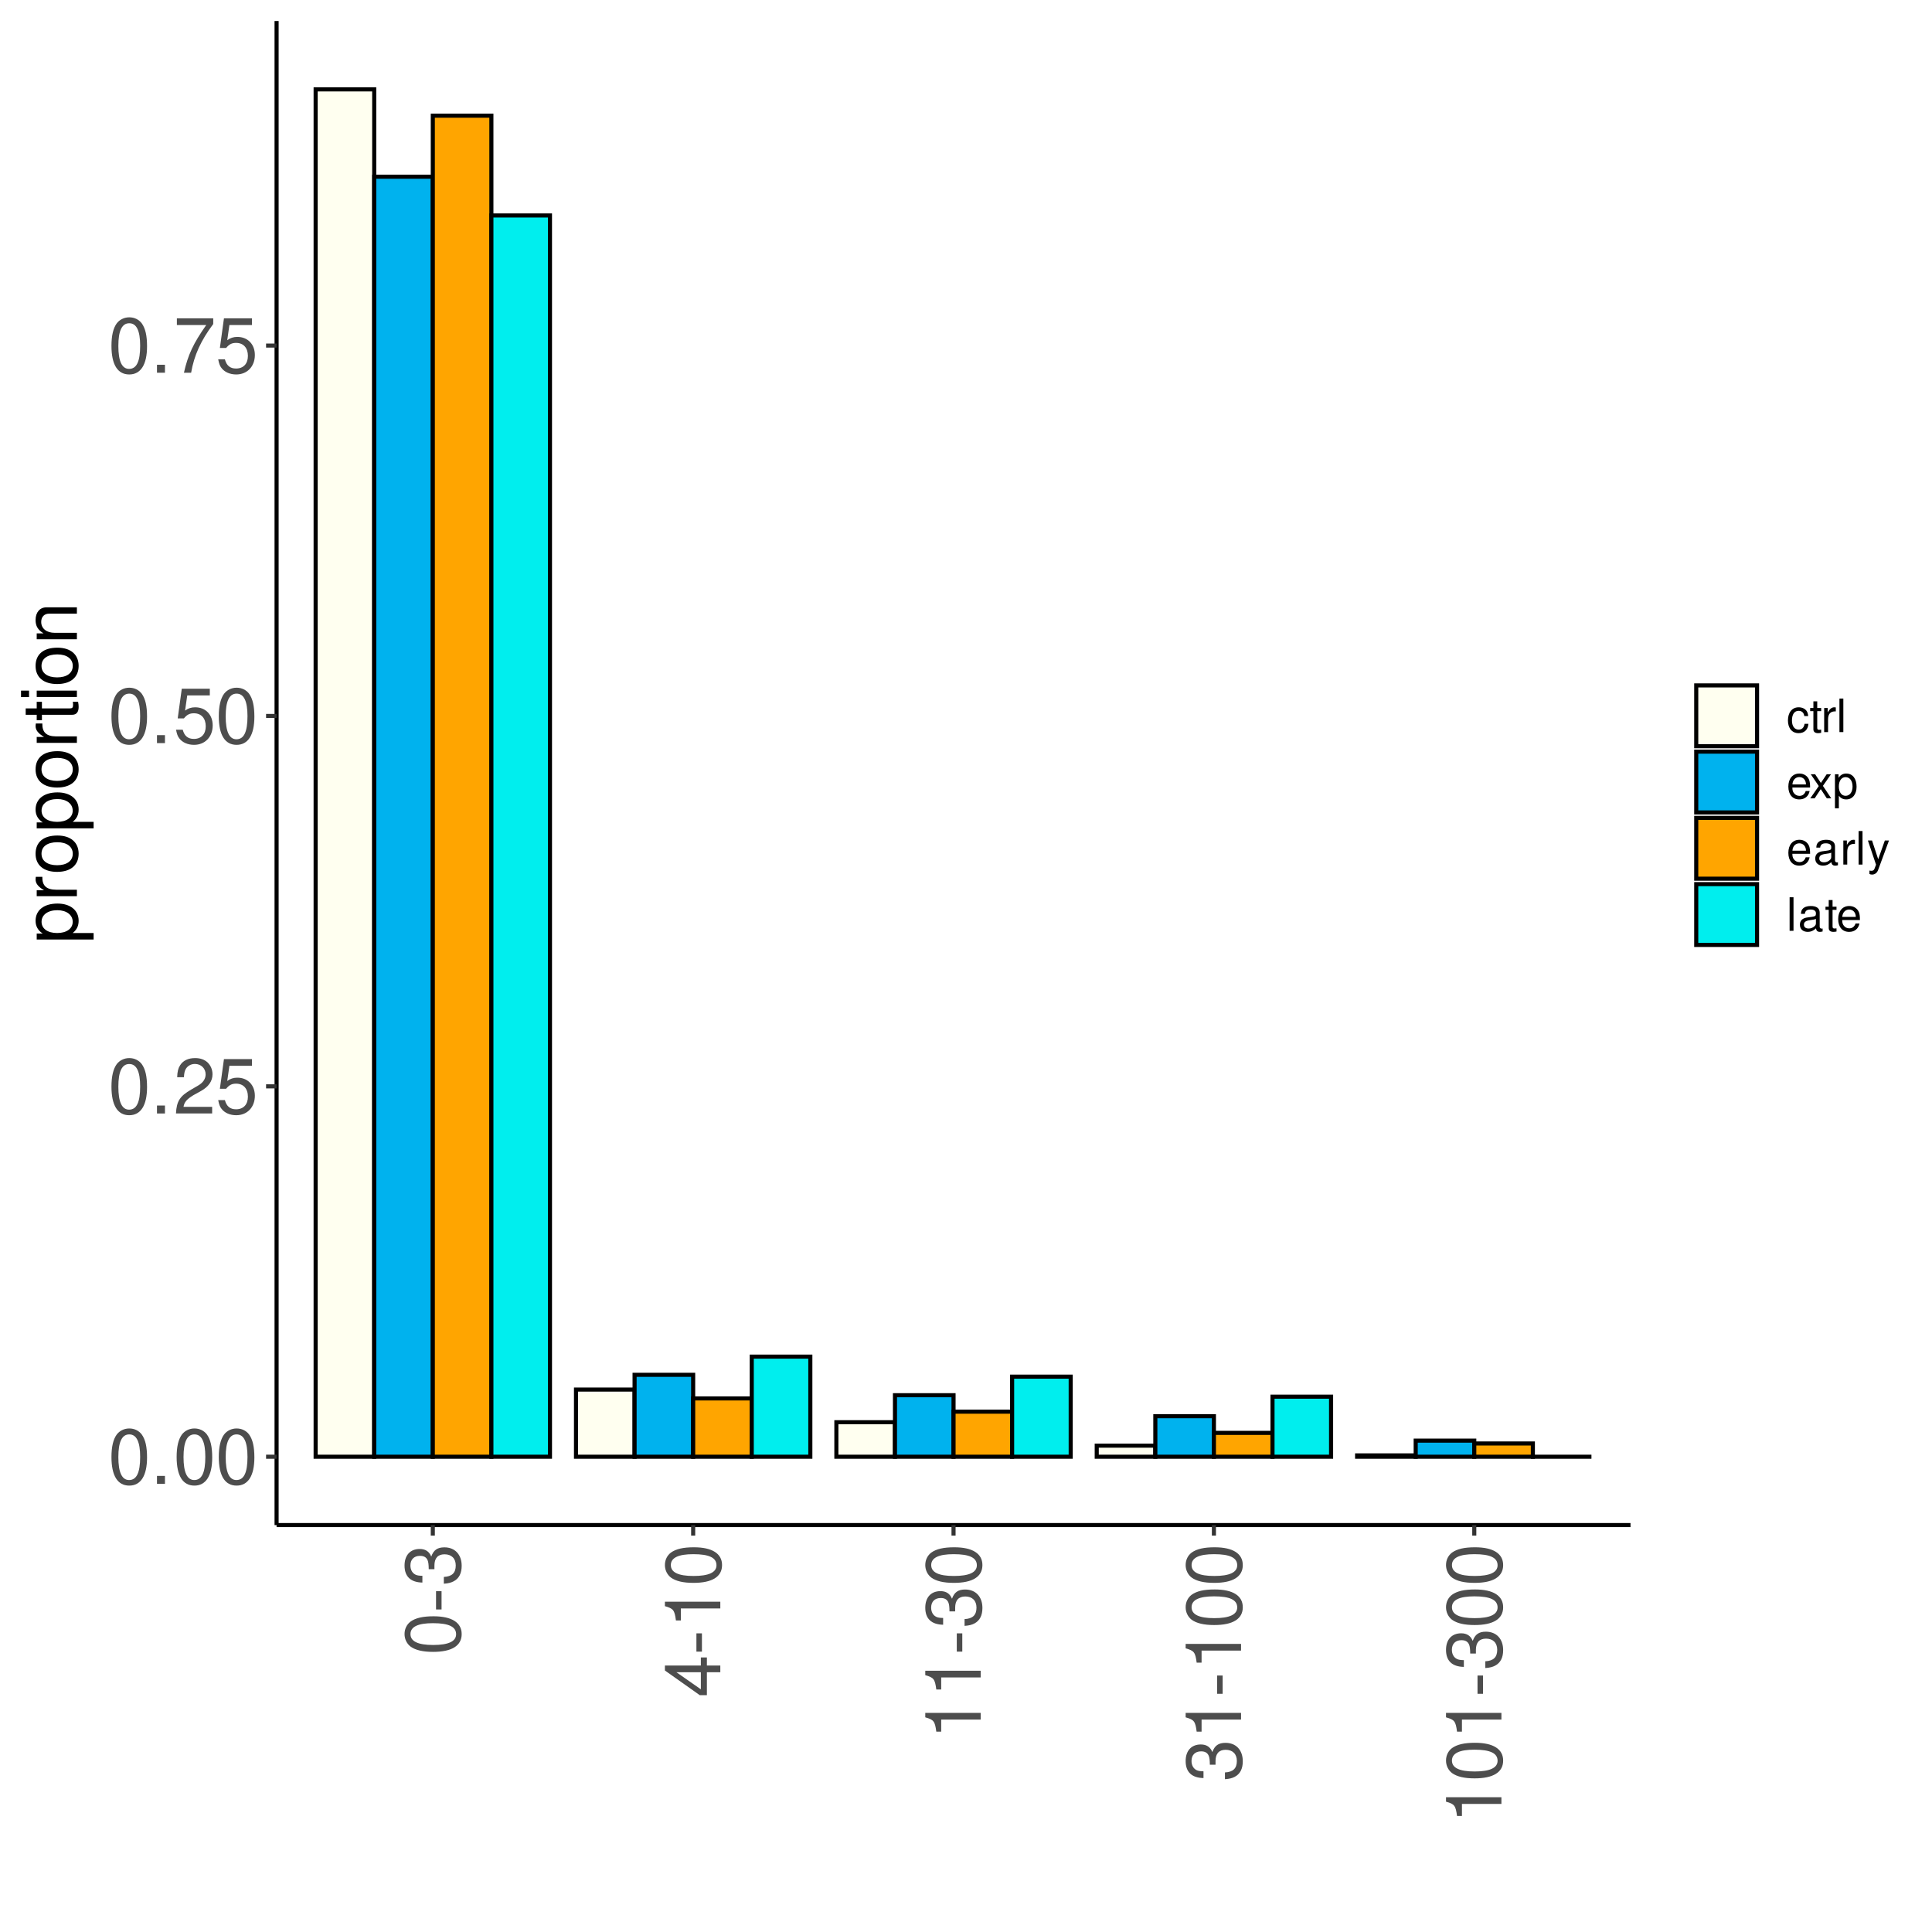
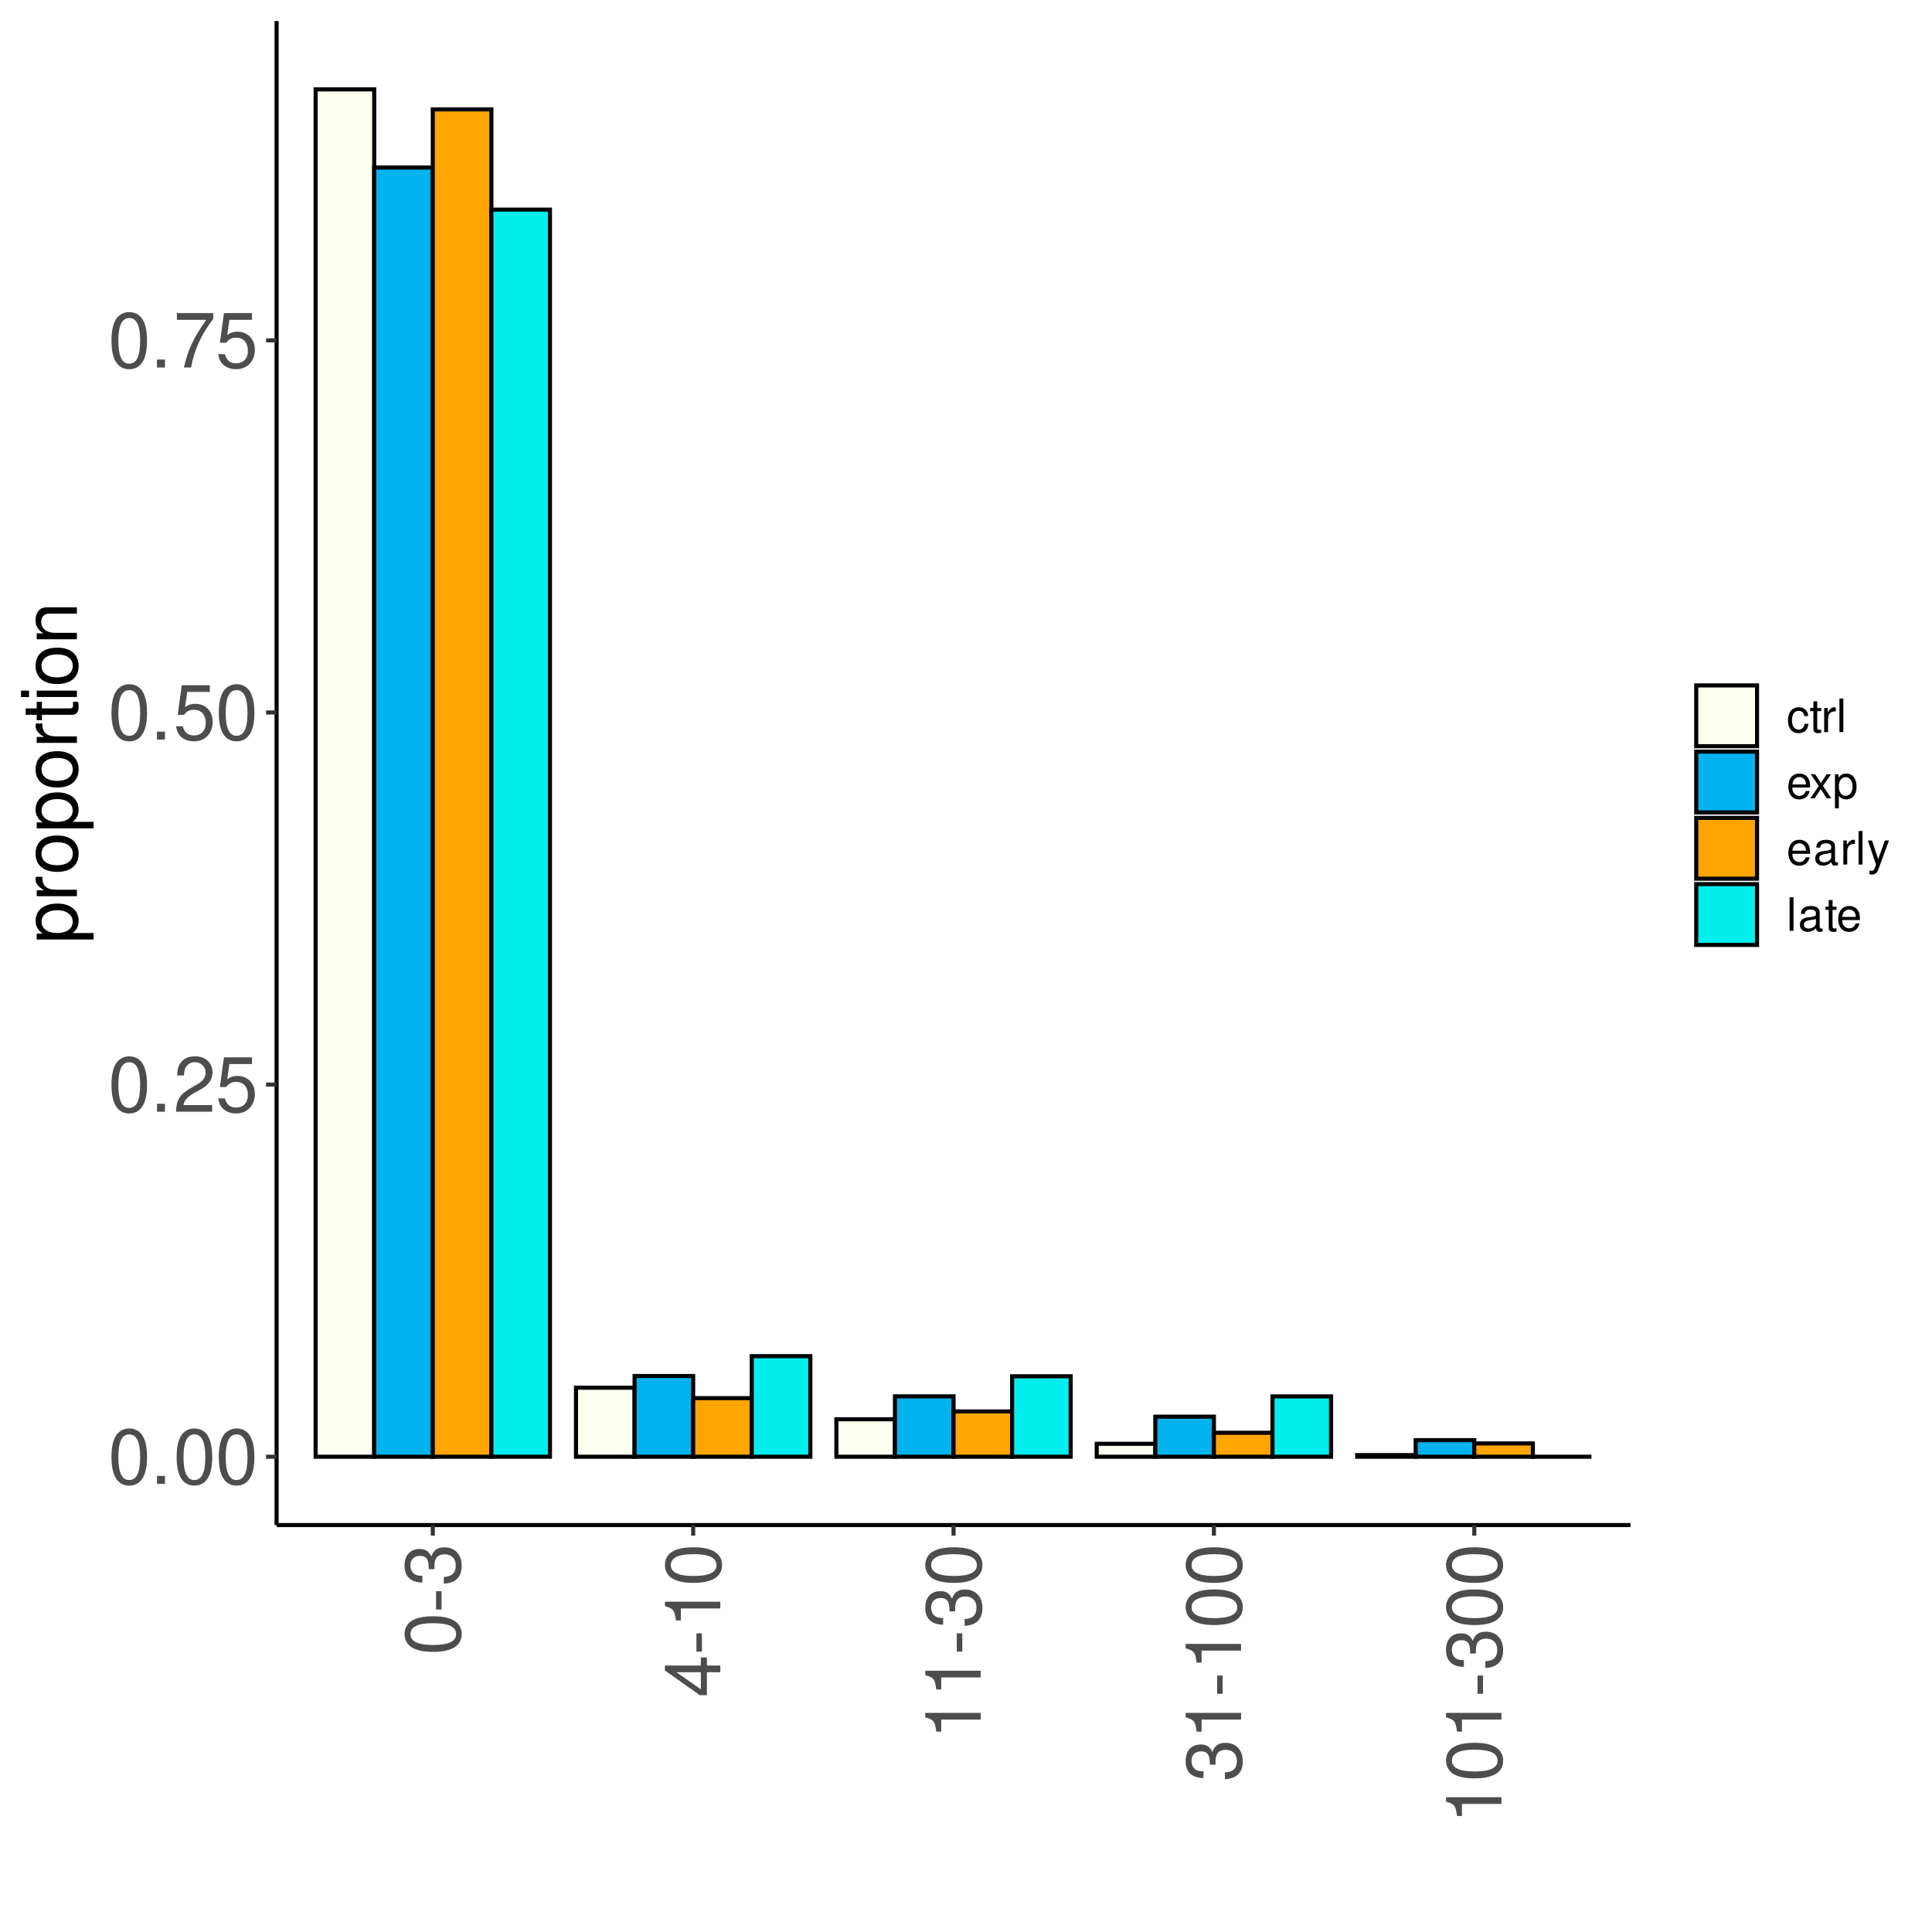
<svg xmlns="http://www.w3.org/2000/svg" xmlns:xlink="http://www.w3.org/1999/xlink" width="504pt" height="504pt" viewBox="0 0 504 504" version="1.1">
  <defs>
    <g>
      <symbol overflow="visible" id="glyph0-0">
        <path style="stroke:none;" d="" />
      </symbol>
      <symbol overflow="visible" id="glyph0-1">
        <path style="stroke:none;" d="M 5.5 -14.453 C 4.188 -14.453 2.984 -13.859 2.234 -12.875 C 1.312 -11.594 0.859 -9.688 0.859 -7 C 0.859 -2.125 2.453 0.453 5.5 0.453 C 8.5 0.453 10.141 -2.125 10.141 -6.875 C 10.141 -9.688 9.703 -11.562 8.766 -12.875 C 8.016 -13.875 6.844 -14.453 5.5 -14.453 Z M 5.5 -12.906 C 7.406 -12.906 8.344 -10.953 8.344 -7.047 C 8.344 -2.922 7.422 -1 5.453 -1 C 3.594 -1 2.656 -3 2.656 -6.984 C 2.656 -10.953 3.594 -12.906 5.5 -12.906 Z M 5.5 -12.906 " />
      </symbol>
      <symbol overflow="visible" id="glyph0-2">
        <path style="stroke:none;" d="M 3.812 -2.078 L 1.734 -2.078 L 1.734 0 L 3.812 0 Z M 3.812 -2.078 " />
      </symbol>
      <symbol overflow="visible" id="glyph0-3">
        <path style="stroke:none;" d="M 10.125 -1.734 L 2.656 -1.734 C 2.844 -2.938 3.484 -3.703 5.219 -4.766 L 7.219 -5.875 C 9.203 -6.984 10.219 -8.453 10.219 -10.234 C 10.219 -11.438 9.734 -12.562 8.906 -13.344 C 8.062 -14.094 7.016 -14.453 5.688 -14.453 C 3.875 -14.453 2.547 -13.812 1.766 -12.578 C 1.266 -11.812 1.047 -10.922 1 -9.453 L 2.766 -9.453 C 2.812 -10.438 2.938 -11.016 3.188 -11.5 C 3.641 -12.375 4.562 -12.922 5.625 -12.922 C 7.219 -12.922 8.422 -11.766 8.422 -10.203 C 8.422 -9.047 7.766 -8.047 6.5 -7.312 L 4.656 -6.234 C 1.703 -4.547 0.844 -3.188 0.688 -0.016 L 10.125 -0.016 Z M 10.125 -1.734 " />
      </symbol>
      <symbol overflow="visible" id="glyph0-4">
        <path style="stroke:none;" d="M 9.516 -14.188 L 2.203 -14.188 L 1.141 -6.453 L 2.766 -6.453 C 3.578 -7.438 4.266 -7.781 5.375 -7.781 C 7.281 -7.781 8.453 -6.484 8.453 -4.375 C 8.453 -2.344 7.281 -1.094 5.359 -1.094 C 3.812 -1.094 2.875 -1.875 2.453 -3.484 L 0.703 -3.484 C 0.938 -2.312 1.141 -1.766 1.562 -1.234 C 2.359 -0.156 3.797 0.453 5.406 0.453 C 8.266 0.453 10.266 -1.625 10.266 -4.625 C 10.266 -7.422 8.406 -9.344 5.688 -9.344 C 4.688 -9.344 3.875 -9.078 3.062 -8.484 L 3.625 -12.438 L 9.516 -12.438 Z M 9.516 -14.188 " />
      </symbol>
      <symbol overflow="visible" id="glyph0-5">
        <path style="stroke:none;" d="M 10.406 -14.188 L 0.922 -14.188 L 0.922 -12.438 L 8.578 -12.438 C 5.203 -7.625 3.812 -4.656 2.766 0 L 4.641 0 C 5.422 -4.547 7.203 -8.438 10.406 -12.703 Z M 10.406 -14.188 " />
      </symbol>
      <symbol overflow="visible" id="glyph1-0">
        <path style="stroke:none;" d="" />
      </symbol>
      <symbol overflow="visible" id="glyph1-1">
        <path style="stroke:none;" d="M -14.453 -5.5 C -14.453 -4.188 -13.859 -2.984 -12.875 -2.234 C -11.594 -1.312 -9.688 -0.859 -7 -0.859 C -2.125 -0.859 0.453 -2.453 0.453 -5.5 C 0.453 -8.5 -2.125 -10.141 -6.875 -10.141 C -9.688 -10.141 -11.562 -9.703 -12.875 -8.766 C -13.875 -8.016 -14.453 -6.844 -14.453 -5.5 Z M -12.906 -5.5 C -12.906 -7.406 -10.953 -8.344 -7.047 -8.344 C -2.922 -8.344 -1 -7.422 -1 -5.453 C -1 -3.594 -3 -2.656 -6.984 -2.656 C -10.953 -2.656 -12.906 -3.594 -12.906 -5.5 Z M -12.906 -5.5 " />
      </symbol>
      <symbol overflow="visible" id="glyph1-2">
        <path style="stroke:none;" d="M -6.234 -5.688 L -6.234 -0.922 L -4.797 -0.922 L -4.797 -5.688 Z M -6.234 -5.688 " />
      </symbol>
      <symbol overflow="visible" id="glyph1-3">
        <path style="stroke:none;" d="M -6.656 -4.422 L -6.656 -5.375 C -6.656 -7.297 -5.766 -8.312 -4.016 -8.312 C -2.203 -8.312 -1.094 -7.219 -1.094 -5.406 C -1.094 -3.453 -2.078 -2.516 -4.203 -2.406 L -4.203 -0.641 C -3.047 -0.719 -2.281 -0.922 -1.641 -1.266 C -0.234 -2 0.453 -3.375 0.453 -5.312 C 0.453 -8.234 -1.297 -10.125 -4.047 -10.125 C -5.875 -10.125 -6.875 -9.422 -7.484 -7.719 C -8.016 -9.047 -9.016 -9.703 -10.484 -9.703 C -12.953 -9.703 -14.453 -8.078 -14.453 -5.375 C -14.453 -2.516 -12.859 -1 -9.797 -0.938 L -9.797 -2.703 C -10.688 -2.719 -11.188 -2.797 -11.625 -3.016 C -12.438 -3.422 -12.922 -4.297 -12.922 -5.406 C -12.922 -6.953 -11.984 -7.906 -10.422 -7.906 C -9.406 -7.906 -8.781 -7.547 -8.438 -6.766 C -8.234 -6.281 -8.156 -5.641 -8.141 -4.422 Z M -6.656 -4.422 " />
      </symbol>
      <symbol overflow="visible" id="glyph1-4">
        <path style="stroke:none;" d="M -3.5 -6.547 L 0 -6.547 L 0 -8.297 L -3.5 -8.297 L -3.5 -10.406 L -5.078 -10.406 L -5.078 -8.297 L -14.453 -8.297 L -14.453 -7 L -5.359 -0.562 L -3.5 -0.562 Z M -5.078 -6.547 L -5.078 -2.094 L -11.453 -6.547 Z M -5.078 -6.547 " />
      </symbol>
      <symbol overflow="visible" id="glyph1-5">
        <path style="stroke:none;" d="M -10.297 -5.188 L 0 -5.188 L 0 -6.938 L -14.453 -6.938 L -14.453 -5.781 C -12.234 -5.156 -11.938 -4.766 -11.578 -2.047 L -10.297 -2.047 Z M -10.297 -5.188 " />
      </symbol>
      <symbol overflow="visible" id="glyph1-6">
        <path style="stroke:none;" d="M 4.359 -1.078 L 4.359 -2.766 L -1.094 -2.766 C -0.016 -3.641 0.453 -4.625 0.453 -5.984 C 0.453 -8.703 -1.719 -10.453 -5.062 -10.453 C -8.578 -10.453 -10.781 -8.734 -10.781 -5.953 C -10.781 -4.547 -10.141 -3.406 -8.906 -2.625 L -10.484 -2.625 L -10.484 -1.078 Z M -9.219 -5.688 C -9.219 -7.516 -7.594 -8.719 -5.094 -8.719 C -2.719 -8.719 -1.094 -7.5 -1.094 -5.688 C -1.094 -3.906 -2.703 -2.766 -5.156 -2.766 C -7.625 -2.766 -9.219 -3.906 -9.219 -5.688 Z M -9.219 -5.688 " />
      </symbol>
      <symbol overflow="visible" id="glyph1-7">
        <path style="stroke:none;" d="M -10.484 -1.375 L 0 -1.375 L 0 -3.062 L -5.438 -3.062 C -7.953 -3.078 -9.078 -4.125 -9.016 -6.422 L -10.719 -6.422 C -10.766 -6.141 -10.781 -5.984 -10.781 -5.781 C -10.781 -4.703 -10.141 -3.875 -8.578 -2.922 L -10.484 -2.922 Z M -10.484 -1.375 " />
      </symbol>
      <symbol overflow="visible" id="glyph1-8">
        <path style="stroke:none;" d="M -10.781 -5.438 C -10.781 -2.484 -8.688 -0.719 -5.156 -0.719 C -1.625 -0.719 0.453 -2.484 0.453 -5.453 C 0.453 -8.422 -1.641 -10.203 -5.078 -10.203 C -8.719 -10.203 -10.781 -8.484 -10.781 -5.438 Z M -9.234 -5.453 C -9.234 -7.344 -7.703 -8.453 -5.094 -8.453 C -2.625 -8.453 -1.078 -7.297 -1.078 -5.453 C -1.078 -3.594 -2.625 -2.453 -5.156 -2.453 C -7.703 -2.453 -9.234 -3.594 -9.234 -5.453 Z M -9.234 -5.453 " />
      </symbol>
      <symbol overflow="visible" id="glyph1-9">
        <path style="stroke:none;" d="M -10.484 -5.078 L -10.484 -3.359 L -13.359 -3.359 L -13.359 -1.703 L -10.484 -1.703 L -10.484 -0.281 L -9.125 -0.281 L -9.125 -1.703 L -1.203 -1.703 C -0.125 -1.703 0.453 -2.422 0.453 -3.719 C 0.453 -4.156 0.422 -4.516 0.312 -5.078 L -1.078 -5.078 C -1.016 -4.844 -1 -4.625 -1 -4.281 C -1 -3.562 -1.203 -3.359 -1.938 -3.359 L -9.125 -3.359 L -9.125 -5.078 Z M -10.484 -5.078 " />
      </symbol>
      <symbol overflow="visible" id="glyph1-10">
        <path style="stroke:none;" d="M -10.484 -3 L -10.484 -1.344 L 0 -1.344 L 0 -3 Z M -14.578 -3 L -14.578 -1.312 L -12.484 -1.312 L -12.484 -3 Z M -14.578 -3 " />
      </symbol>
      <symbol overflow="visible" id="glyph1-11">
        <path style="stroke:none;" d="M -10.484 -1.406 L 0 -1.406 L 0 -3.078 L -5.781 -3.078 C -7.922 -3.078 -9.312 -4.203 -9.312 -5.922 C -9.312 -7.234 -8.516 -8.078 -7.266 -8.078 L 0 -8.078 L 0 -9.734 L -7.922 -9.734 C -9.656 -9.734 -10.781 -8.438 -10.781 -6.422 C -10.781 -4.859 -10.188 -3.859 -8.719 -2.938 L -10.484 -2.938 Z M -10.484 -1.406 " />
      </symbol>
      <symbol overflow="visible" id="glyph2-0">
        <path style="stroke:none;" d="" />
      </symbol>
      <symbol overflow="visible" id="glyph2-1">
        <path style="stroke:none;" d="M 5.656 -4.172 C 5.609 -4.781 5.469 -5.188 5.234 -5.531 C 4.797 -6.125 4.047 -6.469 3.172 -6.469 C 1.469 -6.469 0.375 -5.125 0.375 -3.031 C 0.375 -1.016 1.453 0.281 3.156 0.281 C 4.656 0.281 5.609 -0.625 5.719 -2.156 L 4.719 -2.156 C 4.547 -1.156 4.031 -0.641 3.188 -0.641 C 2.078 -0.641 1.422 -1.547 1.422 -3.031 C 1.422 -4.609 2.062 -5.547 3.156 -5.547 C 4 -5.547 4.531 -5.047 4.641 -4.172 Z M 5.656 -4.172 " />
      </symbol>
      <symbol overflow="visible" id="glyph2-2">
        <path style="stroke:none;" d="M 3.047 -6.281 L 2.016 -6.281 L 2.016 -8.016 L 1.016 -8.016 L 1.016 -6.281 L 0.172 -6.281 L 0.172 -5.469 L 1.016 -5.469 L 1.016 -0.719 C 1.016 -0.078 1.453 0.281 2.234 0.281 C 2.5 0.281 2.719 0.25 3.047 0.188 L 3.047 -0.641 C 2.906 -0.609 2.766 -0.594 2.562 -0.594 C 2.141 -0.594 2.016 -0.719 2.016 -1.156 L 2.016 -5.469 L 3.047 -5.469 Z M 3.047 -6.281 " />
      </symbol>
      <symbol overflow="visible" id="glyph2-3">
        <path style="stroke:none;" d="M 0.828 -6.281 L 0.828 0 L 1.844 0 L 1.844 -3.266 C 1.844 -4.781 2.469 -5.453 3.859 -5.406 L 3.859 -6.438 C 3.688 -6.453 3.594 -6.469 3.469 -6.469 C 2.812 -6.469 2.328 -6.078 1.75 -5.141 L 1.75 -6.281 Z M 0.828 -6.281 " />
      </symbol>
      <symbol overflow="visible" id="glyph2-4">
        <path style="stroke:none;" d="M 1.828 -8.75 L 0.812 -8.75 L 0.812 0 L 1.828 0 Z M 1.828 -8.75 " />
      </symbol>
      <symbol overflow="visible" id="glyph2-5">
        <path style="stroke:none;" d="M 6.156 -2.812 C 6.156 -3.766 6.078 -4.344 5.906 -4.812 C 5.5 -5.844 4.531 -6.469 3.359 -6.469 C 1.609 -6.469 0.484 -5.141 0.484 -3.062 C 0.484 -0.984 1.562 0.281 3.344 0.281 C 4.781 0.281 5.766 -0.547 6.031 -1.906 L 5.016 -1.906 C 4.734 -1.078 4.172 -0.641 3.375 -0.641 C 2.734 -0.641 2.203 -0.938 1.859 -1.469 C 1.625 -1.828 1.531 -2.188 1.531 -2.812 Z M 1.547 -3.625 C 1.625 -4.781 2.344 -5.547 3.344 -5.547 C 4.375 -5.547 5.078 -4.75 5.078 -3.625 Z M 1.547 -3.625 " />
      </symbol>
      <symbol overflow="visible" id="glyph2-6">
        <path style="stroke:none;" d="M 3.5 -3.25 L 5.609 -6.281 L 4.484 -6.281 L 2.969 -4.016 L 1.469 -6.281 L 0.328 -6.281 L 2.422 -3.203 L 0.203 0 L 1.344 0 L 2.938 -2.406 L 4.516 0 L 5.672 0 Z M 3.5 -3.25 " />
      </symbol>
      <symbol overflow="visible" id="glyph2-7">
        <path style="stroke:none;" d="M 0.641 2.609 L 1.656 2.609 L 1.656 -0.656 C 2.188 -0.016 2.766 0.281 3.594 0.281 C 5.219 0.281 6.281 -1.031 6.281 -3.031 C 6.281 -5.141 5.25 -6.469 3.578 -6.469 C 2.719 -6.469 2.047 -6.078 1.578 -5.344 L 1.578 -6.281 L 0.641 -6.281 Z M 3.406 -5.531 C 4.516 -5.531 5.234 -4.562 5.234 -3.062 C 5.234 -1.625 4.5 -0.656 3.406 -0.656 C 2.344 -0.656 1.656 -1.625 1.656 -3.094 C 1.656 -4.578 2.344 -5.531 3.406 -5.531 Z M 3.406 -5.531 " />
      </symbol>
      <symbol overflow="visible" id="glyph2-8">
        <path style="stroke:none;" d="M 6.422 -0.594 C 6.312 -0.562 6.266 -0.562 6.203 -0.562 C 5.859 -0.562 5.656 -0.75 5.656 -1.062 L 5.656 -4.75 C 5.656 -5.875 4.844 -6.469 3.297 -6.469 C 2.375 -6.469 1.641 -6.203 1.219 -5.734 C 0.922 -5.406 0.797 -5.047 0.781 -4.422 L 1.781 -4.422 C 1.875 -5.203 2.328 -5.547 3.266 -5.547 C 4.172 -5.547 4.672 -5.203 4.672 -4.609 L 4.672 -4.344 C 4.656 -3.906 4.438 -3.75 3.625 -3.641 C 2.203 -3.469 1.984 -3.422 1.609 -3.266 C 0.875 -2.953 0.5 -2.406 0.5 -1.578 C 0.5 -0.438 1.297 0.281 2.562 0.281 C 3.359 0.281 4 0 4.703 -0.641 C 4.781 0 5.094 0.281 5.734 0.281 C 5.953 0.281 6.078 0.25 6.422 0.172 Z M 4.672 -1.984 C 4.672 -1.641 4.578 -1.438 4.266 -1.156 C 3.859 -0.797 3.375 -0.594 2.781 -0.594 C 2 -0.594 1.547 -0.969 1.547 -1.609 C 1.547 -2.266 1.984 -2.609 3.062 -2.766 C 4.125 -2.906 4.328 -2.953 4.672 -3.109 Z M 4.672 -1.984 " />
      </symbol>
      <symbol overflow="visible" id="glyph2-9">
        <path style="stroke:none;" d="M 4.656 -6.281 L 2.922 -1.391 L 1.312 -6.281 L 0.234 -6.281 L 2.359 0.031 L 1.984 1.016 C 1.812 1.469 1.594 1.625 1.172 1.625 C 1.016 1.625 0.859 1.609 0.641 1.562 L 0.641 2.453 C 0.859 2.562 1.062 2.609 1.312 2.609 C 1.641 2.609 1.984 2.516 2.25 2.312 C 2.562 2.094 2.75 1.828 2.938 1.312 L 5.734 -6.281 Z M 4.656 -6.281 " />
      </symbol>
    </g>
    <clipPath id="clip1">
      <path d="M 72.152 5.48 L 425.352 5.48 L 425.352 397.852 L 72.152 397.852 Z M 72.152 5.48 " />
    </clipPath>
  </defs>
-   <g id="surface6">
+   <g id="surface1">
    <rect x="0" y="0" width="504" height="504" style="fill:rgb(100%,100%,100%);fill-opacity:1;stroke:none;" />
    <rect x="0" y="0" width="504" height="504" style="fill:rgb(100%,100%,100%);fill-opacity:1;stroke:none;" />
    <path style="fill:none;stroke-width:1.067;stroke-linecap:round;stroke-linejoin:round;stroke:rgb(100%,100%,100%);stroke-opacity:1;stroke-miterlimit:10;" d="M 0 504 L 504 504 L 504 0 L 0 0 Z M 0 504 " />
    <g clip-path="url(#clip1)" clip-rule="nonzero">
      <path style=" stroke:none;fill-rule:nonzero;fill:rgb(100%,100%,100%);fill-opacity:1;" d="M 72.152 397.848 L 425.352 397.848 L 425.352 5.477 L 72.152 5.477 Z M 72.152 397.848 " />
    </g>
    <path style="fill-rule:nonzero;fill:rgb(100%,100%,94.118%);fill-opacity:1;stroke-width:1.067;stroke-linecap:square;stroke-linejoin:miter;stroke:rgb(0%,0%,0%);stroke-opacity:1;stroke-miterlimit:10;" d="M 82.34 380.016 L 97.621 380.016 L 97.621 23.316 L 82.34 23.316 Z M 82.34 380.016 " />
-     <path style="fill-rule:nonzero;fill:rgb(100%,100%,94.118%);fill-opacity:1;stroke-width:1.067;stroke-linecap:square;stroke-linejoin:miter;stroke:rgb(0%,0%,0%);stroke-opacity:1;stroke-miterlimit:10;" d="M 150.262 380.016 L 165.543 380.016 L 165.543 362.496 L 150.262 362.496 Z M 150.262 380.016 " />
-     <path style="fill-rule:nonzero;fill:rgb(100%,100%,94.118%);fill-opacity:1;stroke-width:1.067;stroke-linecap:square;stroke-linejoin:miter;stroke:rgb(0%,0%,0%);stroke-opacity:1;stroke-miterlimit:10;" d="M 218.184 380.016 L 233.465 380.016 L 233.465 371.016 L 218.184 371.016 Z M 218.184 380.016 " />
-     <path style="fill-rule:nonzero;fill:rgb(100%,100%,94.118%);fill-opacity:1;stroke-width:1.067;stroke-linecap:square;stroke-linejoin:miter;stroke:rgb(0%,0%,0%);stroke-opacity:1;stroke-miterlimit:10;" d="M 286.105 380.016 L 301.387 380.016 L 301.387 377.125 L 286.105 377.125 Z M 286.105 380.016 " />
-     <path style="fill-rule:nonzero;fill:rgb(100%,100%,94.118%);fill-opacity:1;stroke-width:1.067;stroke-linecap:square;stroke-linejoin:miter;stroke:rgb(0%,0%,0%);stroke-opacity:1;stroke-miterlimit:10;" d="M 354.031 380.016 L 369.312 380.016 L 369.312 379.668 L 354.031 379.668 Z M 354.031 380.016 " />
-     <path style="fill-rule:nonzero;fill:rgb(0%,69.804%,93.333%);fill-opacity:1;stroke-width:1.067;stroke-linecap:square;stroke-linejoin:miter;stroke:rgb(0%,0%,0%);stroke-opacity:1;stroke-miterlimit:10;" d="M 97.621 380.016 L 112.902 380.016 L 112.902 46.102 L 97.621 46.102 Z M 97.621 380.016 " />
-     <path style="fill-rule:nonzero;fill:rgb(0%,69.804%,93.333%);fill-opacity:1;stroke-width:1.067;stroke-linecap:square;stroke-linejoin:miter;stroke:rgb(0%,0%,0%);stroke-opacity:1;stroke-miterlimit:10;" d="M 165.543 380.016 L 180.824 380.016 L 180.824 358.645 L 165.543 358.645 Z M 165.543 380.016 " />
-     <path style="fill-rule:nonzero;fill:rgb(0%,69.804%,93.333%);fill-opacity:1;stroke-width:1.067;stroke-linecap:square;stroke-linejoin:miter;stroke:rgb(0%,0%,0%);stroke-opacity:1;stroke-miterlimit:10;" d="M 233.469 380.016 L 248.75 380.016 L 248.75 363.969 L 233.469 363.969 Z M 233.469 380.016 " />
-     <path style="fill-rule:nonzero;fill:rgb(0%,69.804%,93.333%);fill-opacity:1;stroke-width:1.067;stroke-linecap:square;stroke-linejoin:miter;stroke:rgb(0%,0%,0%);stroke-opacity:1;stroke-miterlimit:10;" d="M 301.391 380.016 L 316.672 380.016 L 316.672 369.441 L 301.391 369.441 Z M 301.391 380.016 " />
-     <path style="fill-rule:nonzero;fill:rgb(0%,69.804%,93.333%);fill-opacity:1;stroke-width:1.067;stroke-linecap:square;stroke-linejoin:miter;stroke:rgb(0%,0%,0%);stroke-opacity:1;stroke-miterlimit:10;" d="M 369.312 380.016 L 384.594 380.016 L 384.594 375.816 L 369.312 375.816 Z M 369.312 380.016 " />
-     <path style="fill-rule:nonzero;fill:rgb(100%,64.706%,0%);fill-opacity:1;stroke-width:1.067;stroke-linecap:square;stroke-linejoin:miter;stroke:rgb(0%,0%,0%);stroke-opacity:1;stroke-miterlimit:10;" d="M 112.906 380.016 L 128.188 380.016 L 128.188 30.18 L 112.906 30.18 Z M 112.906 380.016 " />
-     <path style="fill-rule:nonzero;fill:rgb(100%,64.706%,0%);fill-opacity:1;stroke-width:1.067;stroke-linecap:square;stroke-linejoin:miter;stroke:rgb(0%,0%,0%);stroke-opacity:1;stroke-miterlimit:10;" d="M 180.828 380.016 L 196.109 380.016 L 196.109 364.805 L 180.828 364.805 Z M 180.828 380.016 " />
-     <path style="fill-rule:nonzero;fill:rgb(100%,64.706%,0%);fill-opacity:1;stroke-width:1.067;stroke-linecap:square;stroke-linejoin:miter;stroke:rgb(0%,0%,0%);stroke-opacity:1;stroke-miterlimit:10;" d="M 248.75 380.016 L 264.031 380.016 L 264.031 368.262 L 248.75 368.262 Z M 248.75 380.016 " />
-     <path style="fill-rule:nonzero;fill:rgb(100%,64.706%,0%);fill-opacity:1;stroke-width:1.067;stroke-linecap:square;stroke-linejoin:miter;stroke:rgb(0%,0%,0%);stroke-opacity:1;stroke-miterlimit:10;" d="M 316.672 380.016 L 331.953 380.016 L 331.953 373.793 L 316.672 373.793 Z M 316.672 380.016 " />
-     <path style="fill-rule:nonzero;fill:rgb(100%,64.706%,0%);fill-opacity:1;stroke-width:1.067;stroke-linecap:square;stroke-linejoin:miter;stroke:rgb(0%,0%,0%);stroke-opacity:1;stroke-miterlimit:10;" d="M 384.594 380.016 L 399.875 380.016 L 399.875 376.559 L 384.594 376.559 Z M 384.594 380.016 " />
-     <path style="fill-rule:nonzero;fill:rgb(0%,93.333%,93.333%);fill-opacity:1;stroke-width:1.067;stroke-linecap:square;stroke-linejoin:miter;stroke:rgb(0%,0%,0%);stroke-opacity:1;stroke-miterlimit:10;" d="M 128.188 380.016 L 143.469 380.016 L 143.469 56.207 L 128.188 56.207 Z M 128.188 380.016 " />
-     <path style="fill-rule:nonzero;fill:rgb(0%,93.333%,93.333%);fill-opacity:1;stroke-width:1.067;stroke-linecap:square;stroke-linejoin:miter;stroke:rgb(0%,0%,0%);stroke-opacity:1;stroke-miterlimit:10;" d="M 196.109 380.016 L 211.391 380.016 L 211.391 353.902 L 196.109 353.902 Z M 196.109 380.016 " />
-     <path style="fill-rule:nonzero;fill:rgb(0%,93.333%,93.333%);fill-opacity:1;stroke-width:1.067;stroke-linecap:square;stroke-linejoin:miter;stroke:rgb(0%,0%,0%);stroke-opacity:1;stroke-miterlimit:10;" d="M 264.031 380.016 L 279.312 380.016 L 279.312 359.125 L 264.031 359.125 Z M 264.031 380.016 " />
-     <path style="fill-rule:nonzero;fill:rgb(0%,93.333%,93.333%);fill-opacity:1;stroke-width:1.067;stroke-linecap:square;stroke-linejoin:miter;stroke:rgb(0%,0%,0%);stroke-opacity:1;stroke-miterlimit:10;" d="M 331.957 380.016 L 347.238 380.016 L 347.238 364.348 L 331.957 364.348 Z M 331.957 380.016 " />
+     <path style="fill-rule:nonzero;fill:rgb(100%,100%,94.118%);fill-opacity:1;stroke-width:1.067;stroke-linecap:square;stroke-linejoin:miter;stroke:rgb(0%,0%,0%);stroke-opacity:1;stroke-miterlimit:10;" d="M 150.262 380.016 L 165.543 380.016 L 165.543 362.008 L 150.262 362.008 Z M 150.262 380.016 " />
+     <path style="fill-rule:nonzero;fill:rgb(100%,100%,94.118%);fill-opacity:1;stroke-width:1.067;stroke-linecap:square;stroke-linejoin:miter;stroke:rgb(0%,0%,0%);stroke-opacity:1;stroke-miterlimit:10;" d="M 218.184 380.016 L 233.465 380.016 L 233.465 370.242 L 218.184 370.242 Z M 218.184 380.016 " />
+     <path style="fill-rule:nonzero;fill:rgb(100%,100%,94.118%);fill-opacity:1;stroke-width:1.067;stroke-linecap:square;stroke-linejoin:miter;stroke:rgb(0%,0%,0%);stroke-opacity:1;stroke-miterlimit:10;" d="M 286.105 380.016 L 301.387 380.016 L 301.387 376.641 L 286.105 376.641 Z M 286.105 380.016 " />
+     <path style="fill-rule:nonzero;fill:rgb(100%,100%,94.118%);fill-opacity:1;stroke-width:1.067;stroke-linecap:square;stroke-linejoin:miter;stroke:rgb(0%,0%,0%);stroke-opacity:1;stroke-miterlimit:10;" d="M 354.031 380.016 L 369.312 380.016 L 369.312 379.594 L 354.031 379.594 Z M 354.031 380.016 " />
+     <path style="fill-rule:nonzero;fill:rgb(0%,69.804%,93.333%);fill-opacity:1;stroke-width:1.067;stroke-linecap:square;stroke-linejoin:miter;stroke:rgb(0%,0%,0%);stroke-opacity:1;stroke-miterlimit:10;" d="M 97.621 380.016 L 112.902 380.016 L 112.902 43.703 L 97.621 43.703 Z M 97.621 380.016 " />
+     <path style="fill-rule:nonzero;fill:rgb(0%,69.804%,93.333%);fill-opacity:1;stroke-width:1.067;stroke-linecap:square;stroke-linejoin:miter;stroke:rgb(0%,0%,0%);stroke-opacity:1;stroke-miterlimit:10;" d="M 165.543 380.016 L 180.824 380.016 L 180.824 358.961 L 165.543 358.961 Z M 165.543 380.016 " />
+     <path style="fill-rule:nonzero;fill:rgb(0%,69.804%,93.333%);fill-opacity:1;stroke-width:1.067;stroke-linecap:square;stroke-linejoin:miter;stroke:rgb(0%,0%,0%);stroke-opacity:1;stroke-miterlimit:10;" d="M 233.469 380.016 L 248.75 380.016 L 248.75 364.266 L 233.469 364.266 Z M 233.469 380.016 " />
+     <path style="fill-rule:nonzero;fill:rgb(0%,69.804%,93.333%);fill-opacity:1;stroke-width:1.067;stroke-linecap:square;stroke-linejoin:miter;stroke:rgb(0%,0%,0%);stroke-opacity:1;stroke-miterlimit:10;" d="M 301.391 380.016 L 316.672 380.016 L 316.672 369.57 L 301.391 369.57 Z M 301.391 380.016 " />
+     <path style="fill-rule:nonzero;fill:rgb(0%,69.804%,93.333%);fill-opacity:1;stroke-width:1.067;stroke-linecap:square;stroke-linejoin:miter;stroke:rgb(0%,0%,0%);stroke-opacity:1;stroke-miterlimit:10;" d="M 369.312 380.016 L 384.594 380.016 L 384.594 375.691 L 369.312 375.691 Z M 369.312 380.016 " />
+     <path style="fill-rule:nonzero;fill:rgb(100%,64.706%,0%);fill-opacity:1;stroke-width:1.067;stroke-linecap:square;stroke-linejoin:miter;stroke:rgb(0%,0%,0%);stroke-opacity:1;stroke-miterlimit:10;" d="M 112.906 380.016 L 128.188 380.016 L 128.188 28.531 L 112.906 28.531 Z M 112.906 380.016 " />
+     <path style="fill-rule:nonzero;fill:rgb(100%,64.706%,0%);fill-opacity:1;stroke-width:1.067;stroke-linecap:square;stroke-linejoin:miter;stroke:rgb(0%,0%,0%);stroke-opacity:1;stroke-miterlimit:10;" d="M 180.828 380.016 L 196.109 380.016 L 196.109 364.734 L 180.828 364.734 Z M 180.828 380.016 " />
+     <path style="fill-rule:nonzero;fill:rgb(100%,64.706%,0%);fill-opacity:1;stroke-width:1.067;stroke-linecap:square;stroke-linejoin:miter;stroke:rgb(0%,0%,0%);stroke-opacity:1;stroke-miterlimit:10;" d="M 248.75 380.016 L 264.031 380.016 L 264.031 368.207 L 248.75 368.207 Z M 248.75 380.016 " />
+     <path style="fill-rule:nonzero;fill:rgb(100%,64.706%,0%);fill-opacity:1;stroke-width:1.067;stroke-linecap:square;stroke-linejoin:miter;stroke:rgb(0%,0%,0%);stroke-opacity:1;stroke-miterlimit:10;" d="M 316.672 380.016 L 331.953 380.016 L 331.953 373.766 L 316.672 373.766 Z M 316.672 380.016 " />
+     <path style="fill-rule:nonzero;fill:rgb(100%,64.706%,0%);fill-opacity:1;stroke-width:1.067;stroke-linecap:square;stroke-linejoin:miter;stroke:rgb(0%,0%,0%);stroke-opacity:1;stroke-miterlimit:10;" d="M 384.594 380.016 L 399.875 380.016 L 399.875 376.543 L 384.594 376.543 Z M 384.594 380.016 " />
+     <path style="fill-rule:nonzero;fill:rgb(0%,93.333%,93.333%);fill-opacity:1;stroke-width:1.067;stroke-linecap:square;stroke-linejoin:miter;stroke:rgb(0%,0%,0%);stroke-opacity:1;stroke-miterlimit:10;" d="M 128.188 380.016 L 143.469 380.016 L 143.469 54.684 L 128.188 54.684 Z M 128.188 380.016 " />
+     <path style="fill-rule:nonzero;fill:rgb(0%,93.333%,93.333%);fill-opacity:1;stroke-width:1.067;stroke-linecap:square;stroke-linejoin:miter;stroke:rgb(0%,0%,0%);stroke-opacity:1;stroke-miterlimit:10;" d="M 196.109 380.016 L 211.391 380.016 L 211.391 353.777 L 196.109 353.777 Z M 196.109 380.016 " />
+     <path style="fill-rule:nonzero;fill:rgb(0%,93.333%,93.333%);fill-opacity:1;stroke-width:1.067;stroke-linecap:square;stroke-linejoin:miter;stroke:rgb(0%,0%,0%);stroke-opacity:1;stroke-miterlimit:10;" d="M 264.031 380.016 L 279.312 380.016 L 279.312 359.027 L 264.031 359.027 Z M 264.031 380.016 " />
+     <path style="fill-rule:nonzero;fill:rgb(0%,93.333%,93.333%);fill-opacity:1;stroke-width:1.067;stroke-linecap:square;stroke-linejoin:miter;stroke:rgb(0%,0%,0%);stroke-opacity:1;stroke-miterlimit:10;" d="M 331.957 380.016 L 347.238 380.016 L 347.238 364.273 L 331.957 364.273 Z M 331.957 380.016 " />
    <path style="fill:none;stroke-width:1.067;stroke-linecap:square;stroke-linejoin:miter;stroke:rgb(0%,0%,0%);stroke-opacity:1;stroke-miterlimit:10;" d="M 399.879 380.016 L 415.16 380.016 Z M 399.879 380.016 " />
    <path style="fill:none;stroke-width:1.067;stroke-linecap:butt;stroke-linejoin:round;stroke:rgb(0%,0%,0%);stroke-opacity:1;stroke-miterlimit:10;" d="M 72.152 397.848 L 72.152 5.48 " />
    <g style="fill:rgb(30.196%,30.196%,30.196%);fill-opacity:1;">
      <use xlink:href="#glyph0-1" x="28.219" y="387.096" />
      <use xlink:href="#glyph0-2" x="39.219" y="387.096" />
      <use xlink:href="#glyph0-1" x="45.219" y="387.096" />
      <use xlink:href="#glyph0-1" x="56.219" y="387.096" />
    </g>
    <g style="fill:rgb(30.196%,30.196%,30.196%);fill-opacity:1;">
-       <use xlink:href="#glyph0-1" x="28.219" y="290.475" />
-       <use xlink:href="#glyph0-2" x="39.219" y="290.475" />
-       <use xlink:href="#glyph0-3" x="45.219" y="290.475" />
-       <use xlink:href="#glyph0-4" x="56.219" y="290.475" />
-     </g>
-     <g style="fill:rgb(30.196%,30.196%,30.196%);fill-opacity:1;">
-       <use xlink:href="#glyph0-1" x="28.219" y="193.854" />
-       <use xlink:href="#glyph0-2" x="39.219" y="193.854" />
-       <use xlink:href="#glyph0-4" x="45.219" y="193.854" />
-       <use xlink:href="#glyph0-1" x="56.219" y="193.854" />
-     </g>
-     <g style="fill:rgb(30.196%,30.196%,30.196%);fill-opacity:1;">
-       <use xlink:href="#glyph0-1" x="28.219" y="97.232" />
-       <use xlink:href="#glyph0-2" x="39.219" y="97.232" />
-       <use xlink:href="#glyph0-5" x="45.219" y="97.232" />
-       <use xlink:href="#glyph0-4" x="56.219" y="97.232" />
+       <use xlink:href="#glyph0-1" x="28.219" y="290.018" />
+       <use xlink:href="#glyph0-2" x="39.219" y="290.018" />
+       <use xlink:href="#glyph0-3" x="45.219" y="290.018" />
+       <use xlink:href="#glyph0-4" x="56.219" y="290.018" />
+     </g>
+     <g style="fill:rgb(30.196%,30.196%,30.196%);fill-opacity:1;">
+       <use xlink:href="#glyph0-1" x="28.219" y="192.943" />
+       <use xlink:href="#glyph0-2" x="39.219" y="192.943" />
+       <use xlink:href="#glyph0-4" x="45.219" y="192.943" />
+       <use xlink:href="#glyph0-1" x="56.219" y="192.943" />
+     </g>
+     <g style="fill:rgb(30.196%,30.196%,30.196%);fill-opacity:1;">
+       <use xlink:href="#glyph0-1" x="28.219" y="95.869" />
+       <use xlink:href="#glyph0-2" x="39.219" y="95.869" />
+       <use xlink:href="#glyph0-5" x="45.219" y="95.869" />
+       <use xlink:href="#glyph0-4" x="56.219" y="95.869" />
    </g>
    <path style="fill:none;stroke-width:1.067;stroke-linecap:butt;stroke-linejoin:round;stroke:rgb(20%,20%,20%);stroke-opacity:1;stroke-miterlimit:10;" d="M 69.41 380.016 L 72.152 380.016 " />
-     <path style="fill:none;stroke-width:1.067;stroke-linecap:butt;stroke-linejoin:round;stroke:rgb(20%,20%,20%);stroke-opacity:1;stroke-miterlimit:10;" d="M 69.41 283.395 L 72.152 283.395 " />
-     <path style="fill:none;stroke-width:1.067;stroke-linecap:butt;stroke-linejoin:round;stroke:rgb(20%,20%,20%);stroke-opacity:1;stroke-miterlimit:10;" d="M 69.41 186.773 L 72.152 186.773 " />
-     <path style="fill:none;stroke-width:1.067;stroke-linecap:butt;stroke-linejoin:round;stroke:rgb(20%,20%,20%);stroke-opacity:1;stroke-miterlimit:10;" d="M 69.41 90.152 L 72.152 90.152 " />
+     <path style="fill:none;stroke-width:1.067;stroke-linecap:butt;stroke-linejoin:round;stroke:rgb(20%,20%,20%);stroke-opacity:1;stroke-miterlimit:10;" d="M 69.41 282.938 L 72.152 282.938 " />
+     <path style="fill:none;stroke-width:1.067;stroke-linecap:butt;stroke-linejoin:round;stroke:rgb(20%,20%,20%);stroke-opacity:1;stroke-miterlimit:10;" d="M 69.41 185.863 L 72.152 185.863 " />
+     <path style="fill:none;stroke-width:1.067;stroke-linecap:butt;stroke-linejoin:round;stroke:rgb(20%,20%,20%);stroke-opacity:1;stroke-miterlimit:10;" d="M 69.41 88.789 L 72.152 88.789 " />
    <path style="fill:none;stroke-width:1.067;stroke-linecap:butt;stroke-linejoin:round;stroke:rgb(0%,0%,0%);stroke-opacity:1;stroke-miterlimit:10;" d="M 72.152 397.848 L 425.348 397.848 " />
    <path style="fill:none;stroke-width:1.067;stroke-linecap:butt;stroke-linejoin:round;stroke:rgb(20%,20%,20%);stroke-opacity:1;stroke-miterlimit:10;" d="M 112.906 400.59 L 112.906 397.848 " />
    <path style="fill:none;stroke-width:1.067;stroke-linecap:butt;stroke-linejoin:round;stroke:rgb(20%,20%,20%);stroke-opacity:1;stroke-miterlimit:10;" d="M 180.828 400.59 L 180.828 397.848 " />
    <path style="fill:none;stroke-width:1.067;stroke-linecap:butt;stroke-linejoin:round;stroke:rgb(20%,20%,20%);stroke-opacity:1;stroke-miterlimit:10;" d="M 248.75 400.59 L 248.75 397.848 " />
    <path style="fill:none;stroke-width:1.067;stroke-linecap:butt;stroke-linejoin:round;stroke:rgb(20%,20%,20%);stroke-opacity:1;stroke-miterlimit:10;" d="M 316.672 400.59 L 316.672 397.848 " />
    <path style="fill:none;stroke-width:1.067;stroke-linecap:butt;stroke-linejoin:round;stroke:rgb(20%,20%,20%);stroke-opacity:1;stroke-miterlimit:10;" d="M 384.594 400.59 L 384.594 397.848 " />
    <g style="fill:rgb(30.196%,30.196%,30.196%);fill-opacity:1;">
      <use xlink:href="#glyph1-1" x="119.986" y="431.781" />
      <use xlink:href="#glyph1-2" x="119.986" y="420.781" />
      <use xlink:href="#glyph1-3" x="119.986" y="413.781" />
    </g>
    <g style="fill:rgb(30.196%,30.196%,30.196%);fill-opacity:1;">
      <use xlink:href="#glyph1-4" x="187.908" y="442.781" />
      <use xlink:href="#glyph1-2" x="187.908" y="431.781" />
      <use xlink:href="#glyph1-5" x="187.908" y="424.781" />
      <use xlink:href="#glyph1-1" x="187.908" y="413.781" />
    </g>
    <g style="fill:rgb(30.196%,30.196%,30.196%);fill-opacity:1;">
      <use xlink:href="#glyph1-5" x="255.83" y="453.781" />
      <use xlink:href="#glyph1-5" x="255.83" y="442.781" />
      <use xlink:href="#glyph1-2" x="255.83" y="431.781" />
      <use xlink:href="#glyph1-3" x="255.83" y="424.781" />
      <use xlink:href="#glyph1-1" x="255.83" y="413.781" />
    </g>
    <g style="fill:rgb(30.196%,30.196%,30.196%);fill-opacity:1;">
      <use xlink:href="#glyph1-3" x="323.752" y="464.781" />
      <use xlink:href="#glyph1-5" x="323.752" y="453.781" />
      <use xlink:href="#glyph1-2" x="323.752" y="442.781" />
      <use xlink:href="#glyph1-5" x="323.752" y="435.781" />
      <use xlink:href="#glyph1-1" x="323.752" y="424.781" />
      <use xlink:href="#glyph1-1" x="323.752" y="413.781" />
    </g>
    <g style="fill:rgb(30.196%,30.196%,30.196%);fill-opacity:1;">
      <use xlink:href="#glyph1-5" x="391.674" y="475.781" />
      <use xlink:href="#glyph1-1" x="391.674" y="464.781" />
      <use xlink:href="#glyph1-5" x="391.674" y="453.781" />
      <use xlink:href="#glyph1-2" x="391.674" y="442.781" />
      <use xlink:href="#glyph1-3" x="391.674" y="435.781" />
      <use xlink:href="#glyph1-1" x="391.674" y="424.781" />
      <use xlink:href="#glyph1-1" x="391.674" y="413.781" />
    </g>
    <g style="fill:rgb(0%,0%,0%);fill-opacity:1;">
      <use xlink:href="#glyph1-6" x="20.061" y="246.164" />
      <use xlink:href="#glyph1-7" x="20.061" y="235.164" />
      <use xlink:href="#glyph1-8" x="20.061" y="228.164" />
      <use xlink:href="#glyph1-6" x="20.061" y="217.164" />
      <use xlink:href="#glyph1-8" x="20.061" y="206.164" />
      <use xlink:href="#glyph1-7" x="20.061" y="195.164" />
      <use xlink:href="#glyph1-9" x="20.061" y="188.164" />
      <use xlink:href="#glyph1-10" x="20.061" y="183.164" />
      <use xlink:href="#glyph1-8" x="20.061" y="179.164" />
      <use xlink:href="#glyph1-11" x="20.061" y="168.164" />
    </g>
    <path style=" stroke:none;fill-rule:nonzero;fill:rgb(100%,100%,100%);fill-opacity:1;" d="M 436.309 252.691 L 498.52 252.691 L 498.52 150.637 L 436.309 150.637 Z M 436.309 252.691 " />
    <path style="fill-rule:nonzero;fill:rgb(100%,100%,94.118%);fill-opacity:1;stroke-width:1.067;stroke-linecap:square;stroke-linejoin:miter;stroke:rgb(0%,0%,0%);stroke-opacity:1;stroke-miterlimit:10;" d="M 442.496 194.664 L 458.359 194.664 L 458.359 178.801 L 442.496 178.801 Z M 442.496 194.664 " />
    <path style="fill-rule:nonzero;fill:rgb(0%,69.804%,93.333%);fill-opacity:1;stroke-width:1.067;stroke-linecap:square;stroke-linejoin:miter;stroke:rgb(0%,0%,0%);stroke-opacity:1;stroke-miterlimit:10;" d="M 442.496 211.941 L 458.359 211.941 L 458.359 196.078 L 442.496 196.078 Z M 442.496 211.941 " />
    <path style="fill-rule:nonzero;fill:rgb(100%,64.706%,0%);fill-opacity:1;stroke-width:1.067;stroke-linecap:square;stroke-linejoin:miter;stroke:rgb(0%,0%,0%);stroke-opacity:1;stroke-miterlimit:10;" d="M 442.496 229.223 L 458.359 229.223 L 458.359 213.359 L 442.496 213.359 Z M 442.496 229.223 " />
    <path style="fill-rule:nonzero;fill:rgb(0%,93.333%,93.333%);fill-opacity:1;stroke-width:1.067;stroke-linecap:square;stroke-linejoin:miter;stroke:rgb(0%,0%,0%);stroke-opacity:1;stroke-miterlimit:10;" d="M 442.496 246.504 L 458.359 246.504 L 458.359 230.641 L 442.496 230.641 Z M 442.496 246.504 " />
    <g style="fill:rgb(0%,0%,0%);fill-opacity:1;">
      <use xlink:href="#glyph2-1" x="466.043" y="190.979" />
      <use xlink:href="#glyph2-2" x="472.043" y="190.979" />
      <use xlink:href="#glyph2-3" x="475.043" y="190.979" />
      <use xlink:href="#glyph2-4" x="479.043" y="190.979" />
    </g>
    <g style="fill:rgb(0%,0%,0%);fill-opacity:1;">
      <use xlink:href="#glyph2-5" x="466.043" y="208.26" />
      <use xlink:href="#glyph2-6" x="472.043" y="208.26" />
      <use xlink:href="#glyph2-7" x="478.043" y="208.26" />
    </g>
    <g style="fill:rgb(0%,0%,0%);fill-opacity:1;">
      <use xlink:href="#glyph2-5" x="466.043" y="225.541" />
      <use xlink:href="#glyph2-8" x="473.043" y="225.541" />
      <use xlink:href="#glyph2-3" x="480.043" y="225.541" />
      <use xlink:href="#glyph2-4" x="484.043" y="225.541" />
      <use xlink:href="#glyph2-9" x="487.043" y="225.541" />
    </g>
    <g style="fill:rgb(0%,0%,0%);fill-opacity:1;">
      <use xlink:href="#glyph2-4" x="466.043" y="242.818" />
      <use xlink:href="#glyph2-8" x="469.043" y="242.818" />
      <use xlink:href="#glyph2-2" x="476.043" y="242.818" />
      <use xlink:href="#glyph2-5" x="479.043" y="242.818" />
    </g>
  </g>
</svg>
